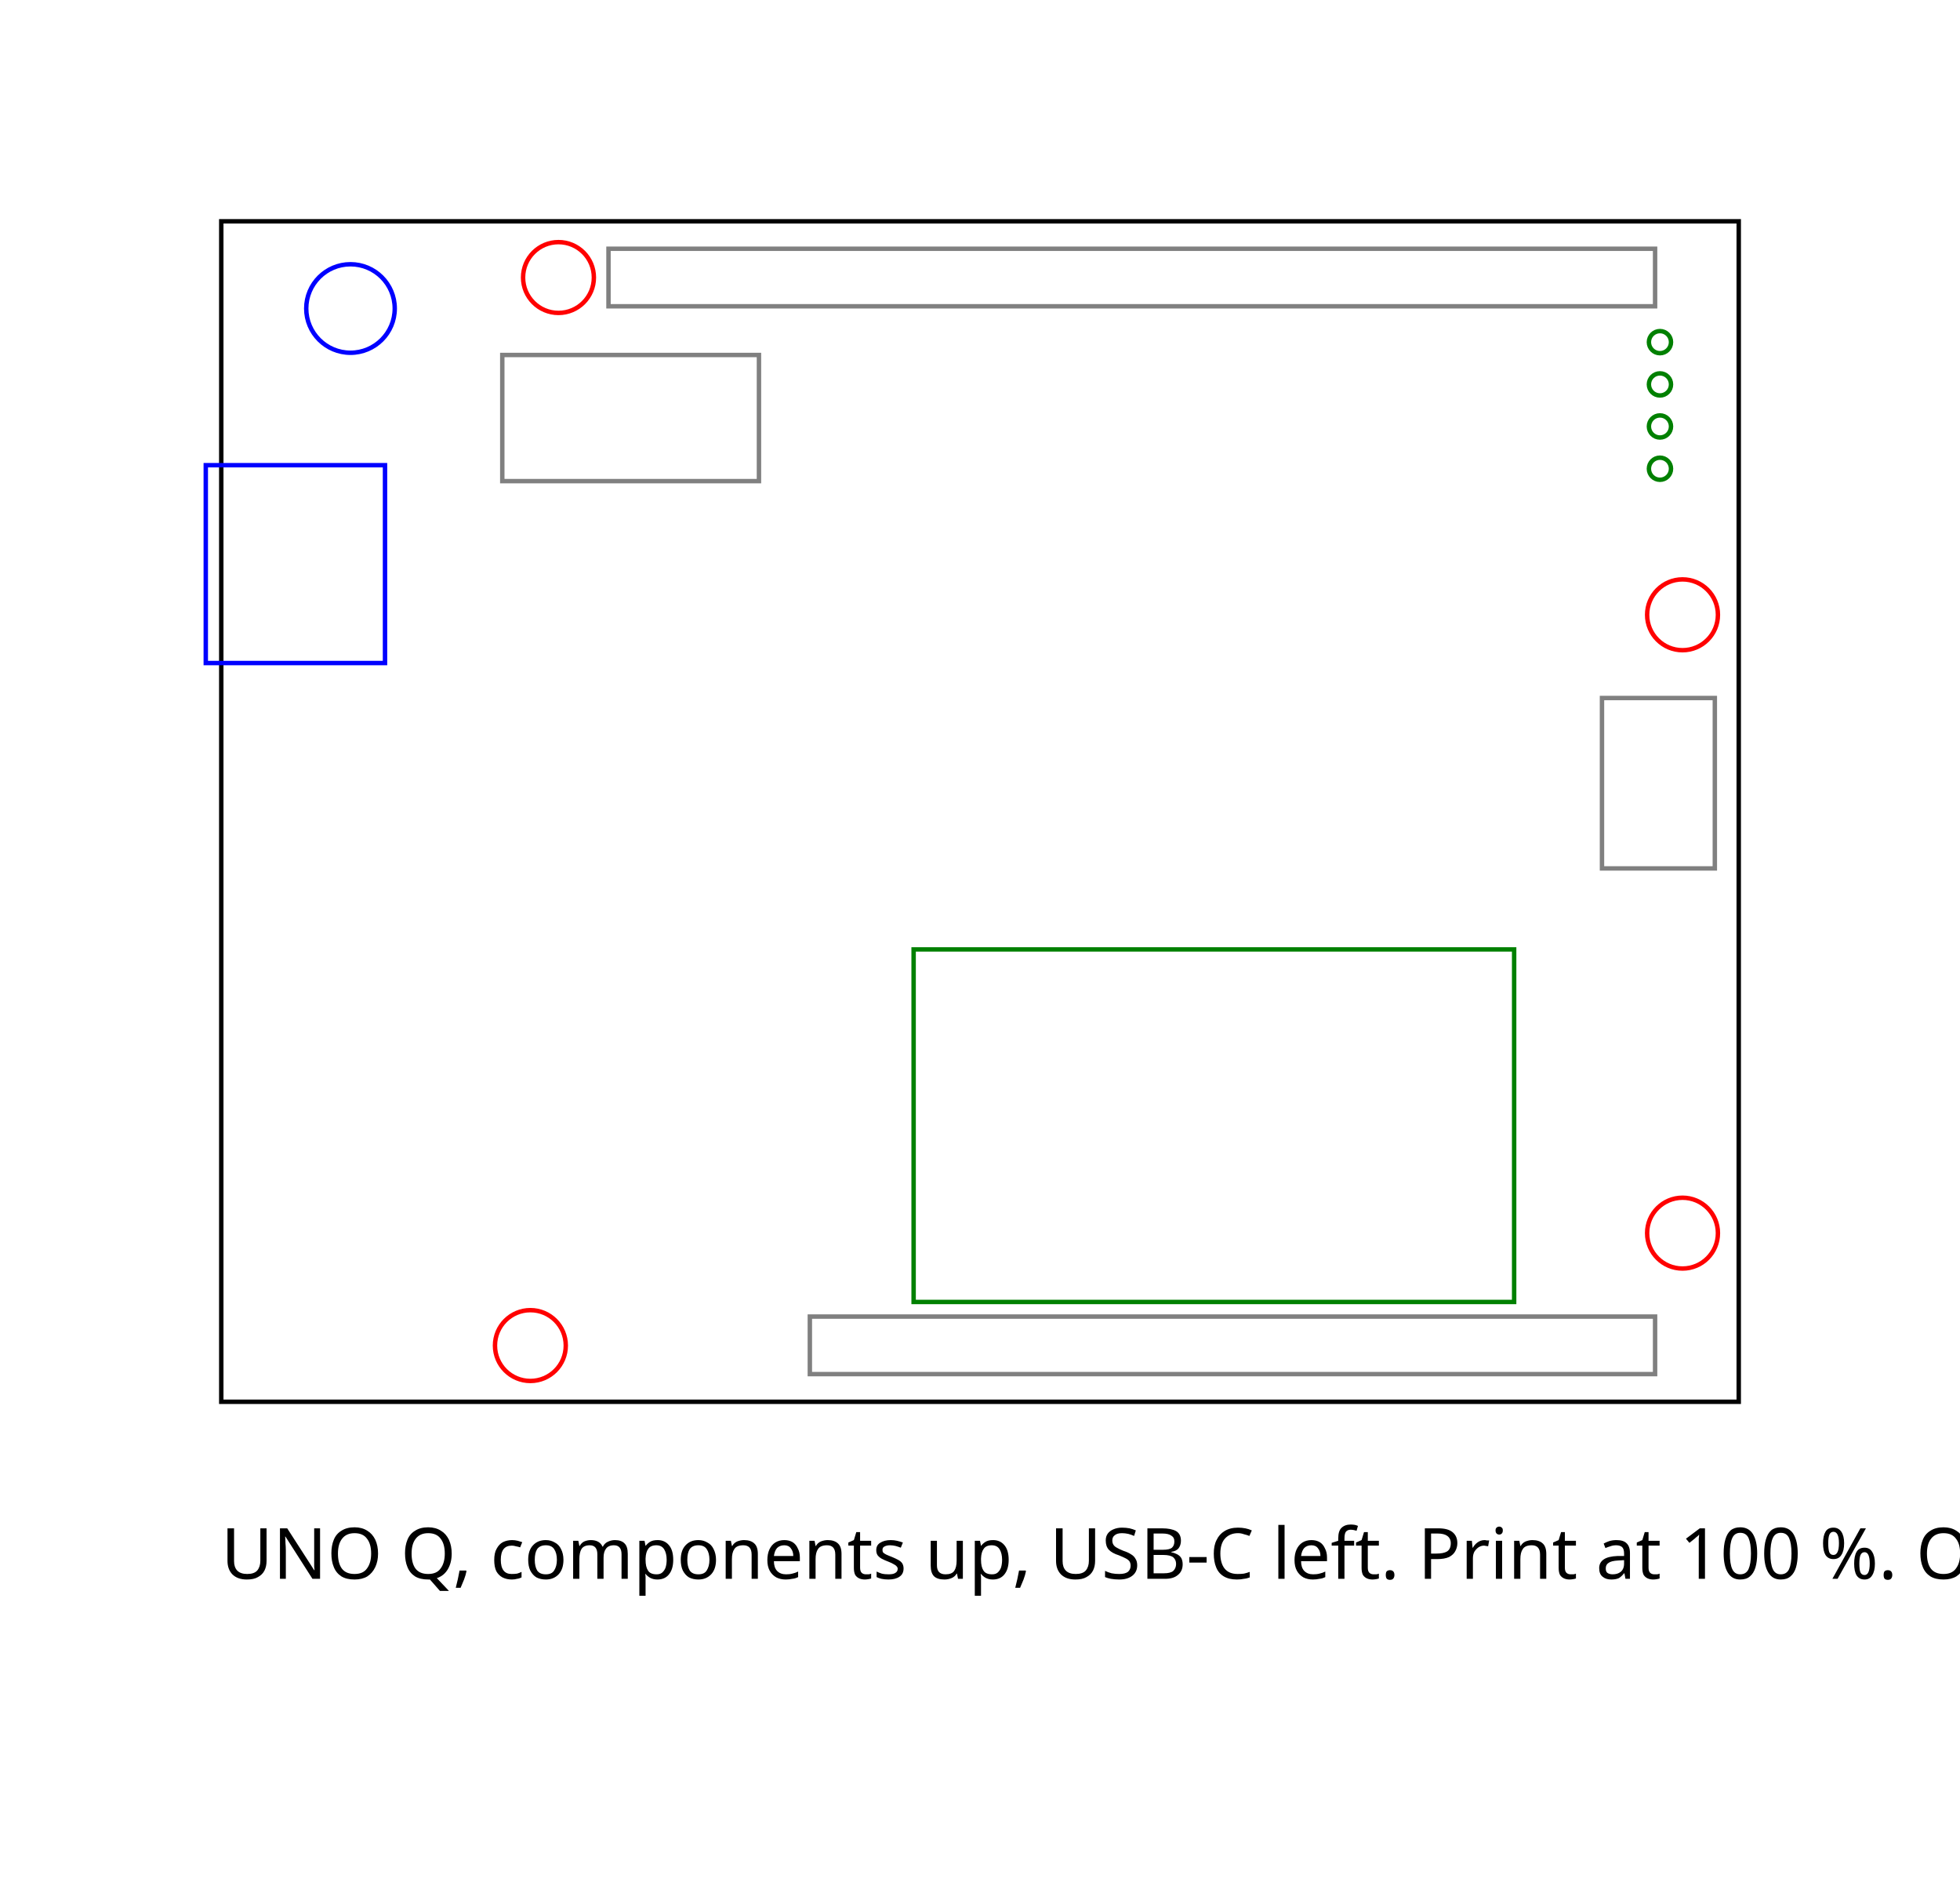
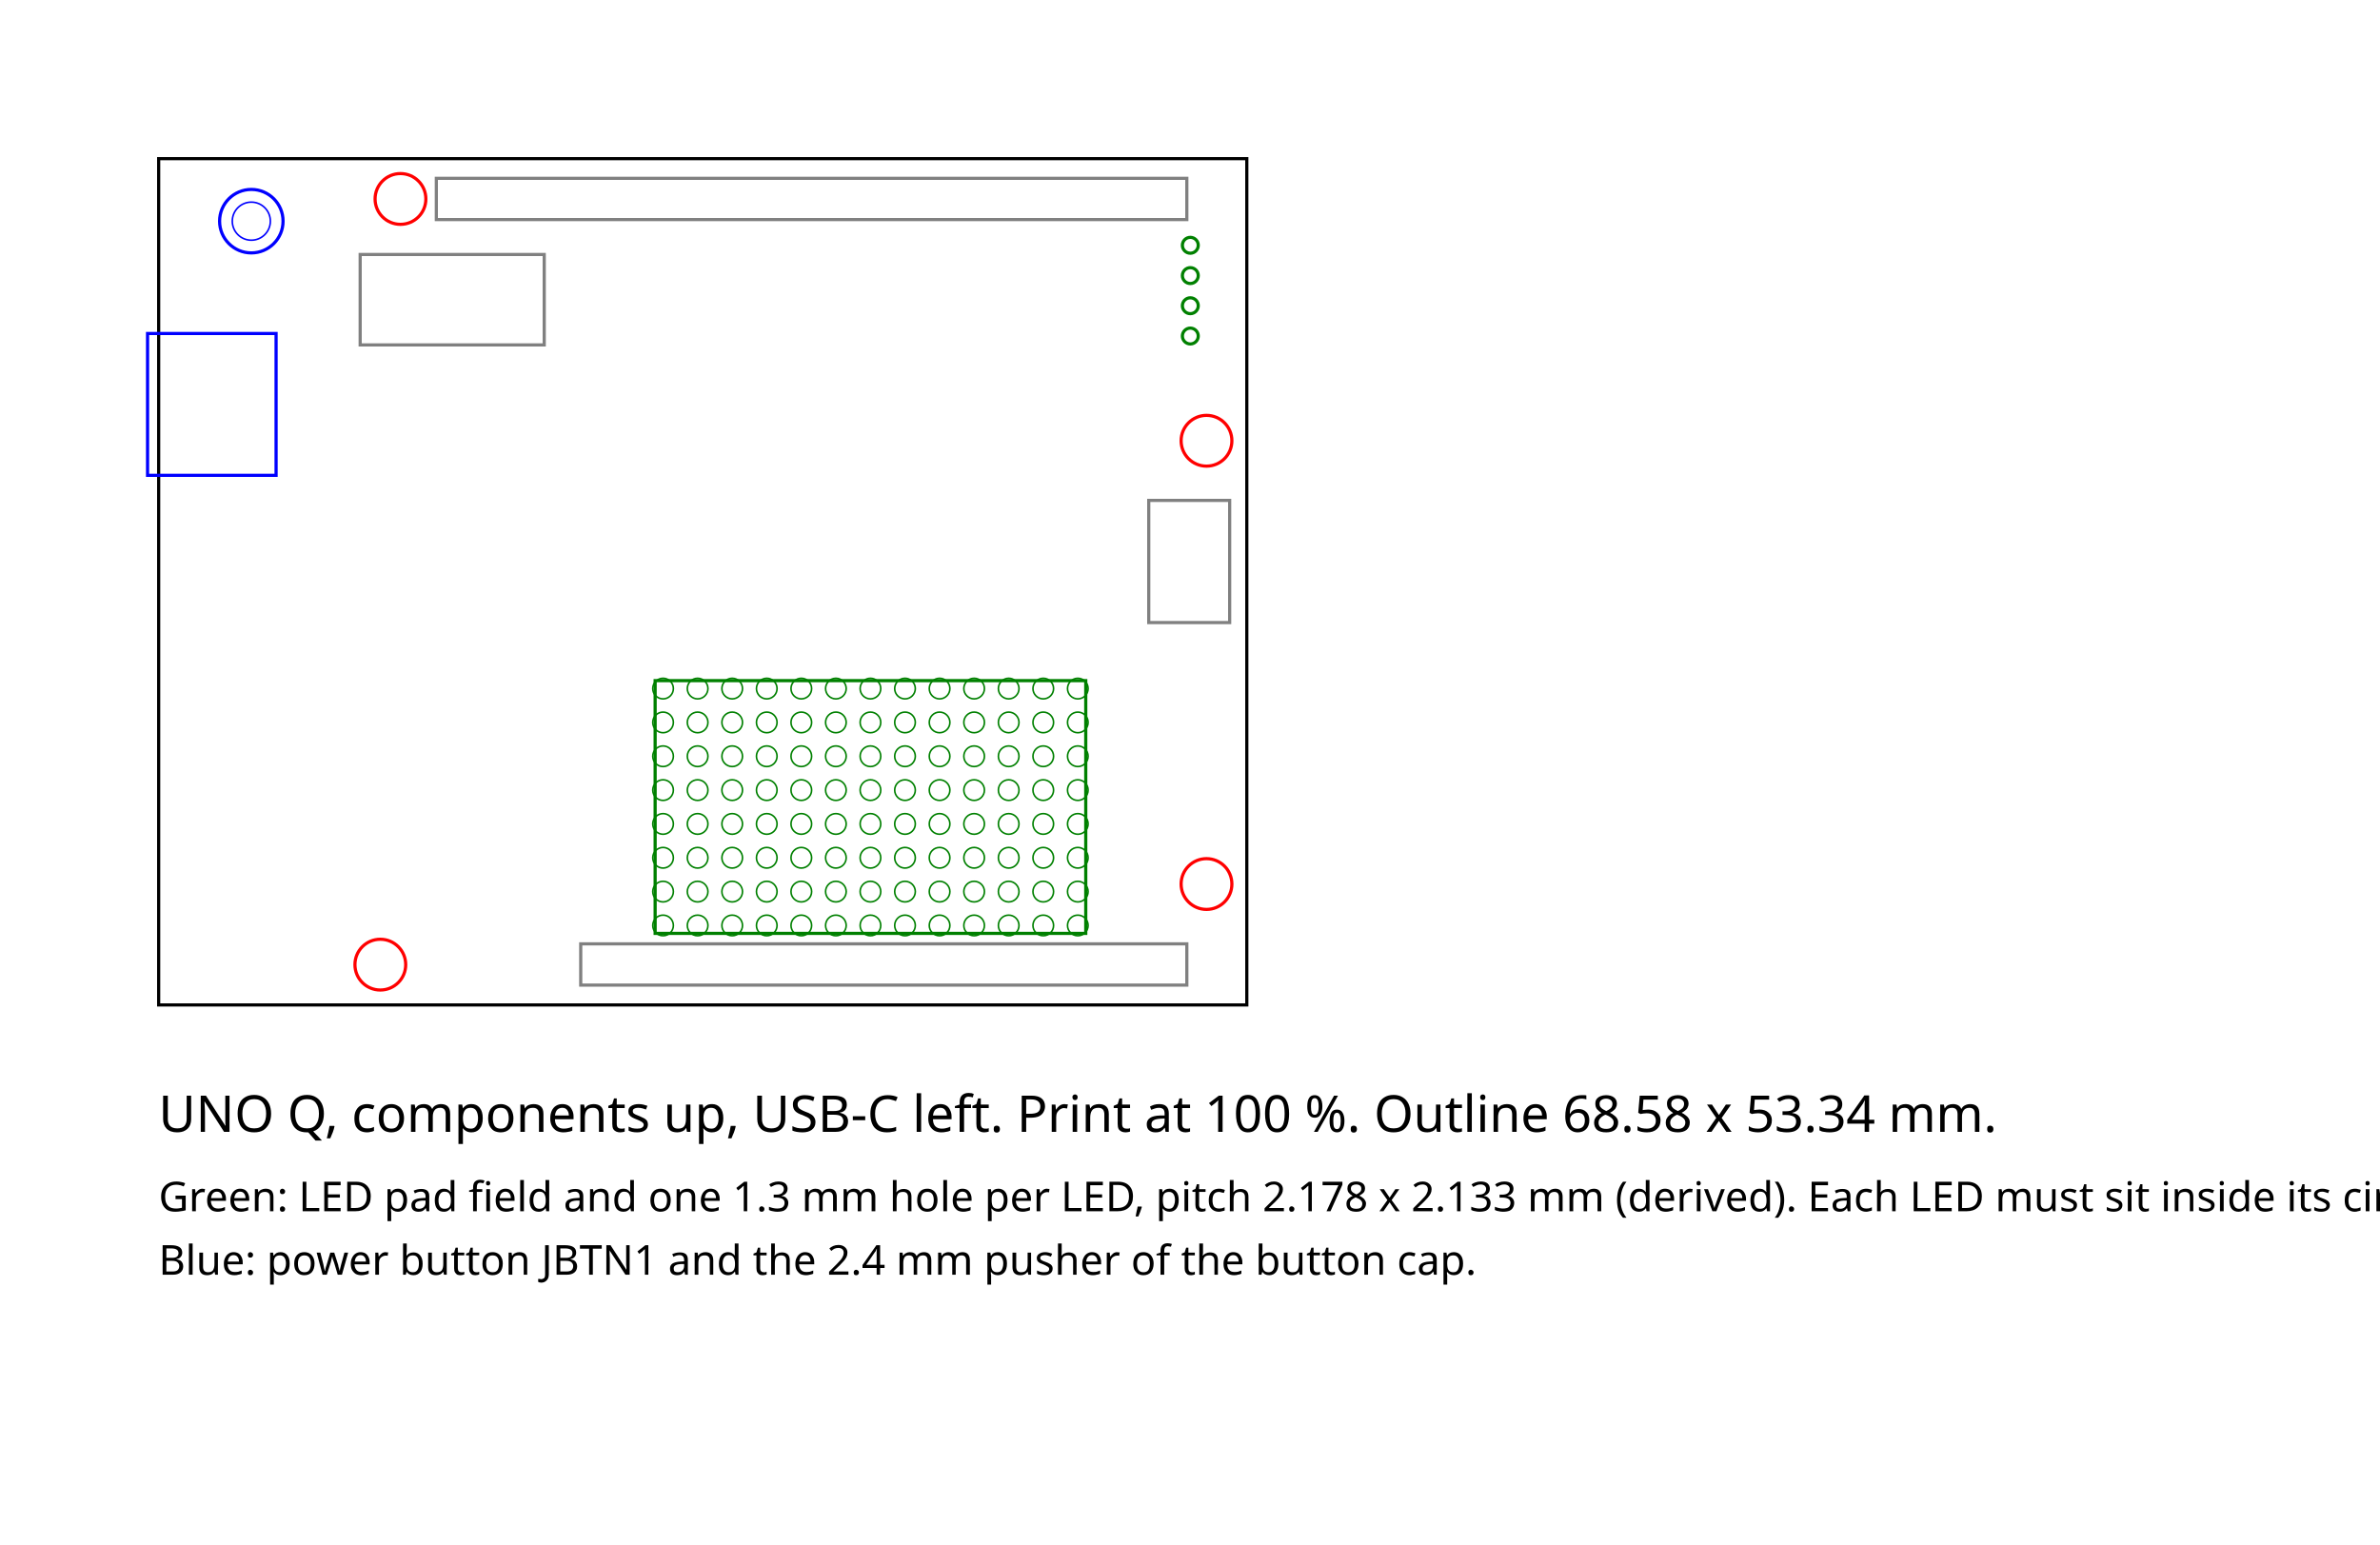
- <svg xmlns="http://www.w3.org/2000/svg" width="88.58mm" height="85.34mm" viewBox="0 0 88.58 85.34" font-family="sans-serif" fill="none" stroke-width="0.2">
+ <svg xmlns="http://www.w3.org/2000/svg" width="150mm" height="97.34mm" viewBox="0 0 150 97.34" font-family="sans-serif" fill="none" stroke-width="0.2">
  <rect x="10" y="10" width="68.58" height="53.34" stroke="black" />
  <circle cx="23.97" cy="60.8" r="1.6" stroke="red" />
  <circle cx="25.24" cy="12.54" r="1.6" stroke="red" />
  <circle cx="76.04" cy="55.72" r="1.6" stroke="red" />
  <circle cx="76.04" cy="27.78" r="1.6" stroke="red" />
  <rect x="27.5" y="11.24" width="47.3" height="2.6" stroke="gray" />
  <rect x="36.6" y="59.49" width="38.2" height="2.6" stroke="gray" />
  <rect x="72.4" y="31.54" width="5.1" height="7.7" stroke="gray" />
  <rect x="22.7" y="16.04" width="11.6" height="5.7" stroke="gray" />
  <rect x="41.29" y="42.9" width="27.14" height="15.93" stroke="green" />
+   <circle cx="41.790" cy="58.330" r="0.65" stroke="green" stroke-width="0.1" />
+   <circle cx="43.968" cy="58.330" r="0.65" stroke="green" stroke-width="0.1" />
+   <circle cx="46.147" cy="58.330" r="0.65" stroke="green" stroke-width="0.1" />
+   <circle cx="48.325" cy="58.330" r="0.65" stroke="green" stroke-width="0.1" />
+   <circle cx="50.503" cy="58.330" r="0.65" stroke="green" stroke-width="0.1" />
+   <circle cx="52.682" cy="58.330" r="0.65" stroke="green" stroke-width="0.1" />
+   <circle cx="54.860" cy="58.330" r="0.65" stroke="green" stroke-width="0.1" />
+   <circle cx="57.038" cy="58.330" r="0.65" stroke="green" stroke-width="0.1" />
+   <circle cx="59.217" cy="58.330" r="0.65" stroke="green" stroke-width="0.1" />
+   <circle cx="61.395" cy="58.330" r="0.65" stroke="green" stroke-width="0.1" />
+   <circle cx="63.573" cy="58.330" r="0.65" stroke="green" stroke-width="0.1" />
+   <circle cx="65.752" cy="58.330" r="0.65" stroke="green" stroke-width="0.1" />
+   <circle cx="67.930" cy="58.330" r="0.65" stroke="green" stroke-width="0.1" />
+   <circle cx="41.790" cy="56.197" r="0.65" stroke="green" stroke-width="0.1" />
+   <circle cx="43.968" cy="56.197" r="0.65" stroke="green" stroke-width="0.1" />
+   <circle cx="46.147" cy="56.197" r="0.65" stroke="green" stroke-width="0.1" />
+   <circle cx="48.325" cy="56.197" r="0.65" stroke="green" stroke-width="0.1" />
+   <circle cx="50.503" cy="56.197" r="0.65" stroke="green" stroke-width="0.1" />
+   <circle cx="52.682" cy="56.197" r="0.65" stroke="green" stroke-width="0.1" />
+   <circle cx="54.860" cy="56.197" r="0.65" stroke="green" stroke-width="0.1" />
+   <circle cx="57.038" cy="56.197" r="0.65" stroke="green" stroke-width="0.1" />
+   <circle cx="59.217" cy="56.197" r="0.65" stroke="green" stroke-width="0.1" />
+   <circle cx="61.395" cy="56.197" r="0.65" stroke="green" stroke-width="0.1" />
+   <circle cx="63.573" cy="56.197" r="0.65" stroke="green" stroke-width="0.1" />
+   <circle cx="65.752" cy="56.197" r="0.65" stroke="green" stroke-width="0.1" />
+   <circle cx="67.930" cy="56.197" r="0.65" stroke="green" stroke-width="0.1" />
+   <circle cx="41.790" cy="54.064" r="0.65" stroke="green" stroke-width="0.1" />
+   <circle cx="43.968" cy="54.064" r="0.65" stroke="green" stroke-width="0.1" />
+   <circle cx="46.147" cy="54.064" r="0.65" stroke="green" stroke-width="0.1" />
+   <circle cx="48.325" cy="54.064" r="0.65" stroke="green" stroke-width="0.1" />
+   <circle cx="50.503" cy="54.064" r="0.65" stroke="green" stroke-width="0.1" />
+   <circle cx="52.682" cy="54.064" r="0.65" stroke="green" stroke-width="0.1" />
+   <circle cx="54.860" cy="54.064" r="0.65" stroke="green" stroke-width="0.1" />
+   <circle cx="57.038" cy="54.064" r="0.65" stroke="green" stroke-width="0.1" />
+   <circle cx="59.217" cy="54.064" r="0.65" stroke="green" stroke-width="0.1" />
+   <circle cx="61.395" cy="54.064" r="0.65" stroke="green" stroke-width="0.1" />
+   <circle cx="63.573" cy="54.064" r="0.65" stroke="green" stroke-width="0.1" />
+   <circle cx="65.752" cy="54.064" r="0.65" stroke="green" stroke-width="0.1" />
+   <circle cx="67.930" cy="54.064" r="0.65" stroke="green" stroke-width="0.1" />
+   <circle cx="41.790" cy="51.931" r="0.65" stroke="green" stroke-width="0.1" />
+   <circle cx="43.968" cy="51.931" r="0.65" stroke="green" stroke-width="0.1" />
+   <circle cx="46.147" cy="51.931" r="0.65" stroke="green" stroke-width="0.1" />
+   <circle cx="48.325" cy="51.931" r="0.65" stroke="green" stroke-width="0.1" />
+   <circle cx="50.503" cy="51.931" r="0.65" stroke="green" stroke-width="0.1" />
+   <circle cx="52.682" cy="51.931" r="0.65" stroke="green" stroke-width="0.1" />
+   <circle cx="54.860" cy="51.931" r="0.65" stroke="green" stroke-width="0.1" />
+   <circle cx="57.038" cy="51.931" r="0.65" stroke="green" stroke-width="0.1" />
+   <circle cx="59.217" cy="51.931" r="0.65" stroke="green" stroke-width="0.1" />
+   <circle cx="61.395" cy="51.931" r="0.65" stroke="green" stroke-width="0.1" />
+   <circle cx="63.573" cy="51.931" r="0.65" stroke="green" stroke-width="0.1" />
+   <circle cx="65.752" cy="51.931" r="0.65" stroke="green" stroke-width="0.1" />
+   <circle cx="67.930" cy="51.931" r="0.65" stroke="green" stroke-width="0.1" />
+   <circle cx="41.790" cy="49.799" r="0.65" stroke="green" stroke-width="0.1" />
+   <circle cx="43.968" cy="49.799" r="0.65" stroke="green" stroke-width="0.1" />
+   <circle cx="46.147" cy="49.799" r="0.65" stroke="green" stroke-width="0.1" />
+   <circle cx="48.325" cy="49.799" r="0.65" stroke="green" stroke-width="0.1" />
+   <circle cx="50.503" cy="49.799" r="0.65" stroke="green" stroke-width="0.1" />
+   <circle cx="52.682" cy="49.799" r="0.65" stroke="green" stroke-width="0.1" />
+   <circle cx="54.860" cy="49.799" r="0.65" stroke="green" stroke-width="0.1" />
+   <circle cx="57.038" cy="49.799" r="0.65" stroke="green" stroke-width="0.1" />
+   <circle cx="59.217" cy="49.799" r="0.65" stroke="green" stroke-width="0.1" />
+   <circle cx="61.395" cy="49.799" r="0.65" stroke="green" stroke-width="0.1" />
+   <circle cx="63.573" cy="49.799" r="0.65" stroke="green" stroke-width="0.1" />
+   <circle cx="65.752" cy="49.799" r="0.65" stroke="green" stroke-width="0.1" />
+   <circle cx="67.930" cy="49.799" r="0.65" stroke="green" stroke-width="0.1" />
+   <circle cx="41.790" cy="47.666" r="0.65" stroke="green" stroke-width="0.1" />
+   <circle cx="43.968" cy="47.666" r="0.65" stroke="green" stroke-width="0.1" />
+   <circle cx="46.147" cy="47.666" r="0.65" stroke="green" stroke-width="0.1" />
+   <circle cx="48.325" cy="47.666" r="0.65" stroke="green" stroke-width="0.1" />
+   <circle cx="50.503" cy="47.666" r="0.65" stroke="green" stroke-width="0.1" />
+   <circle cx="52.682" cy="47.666" r="0.65" stroke="green" stroke-width="0.1" />
+   <circle cx="54.860" cy="47.666" r="0.65" stroke="green" stroke-width="0.1" />
+   <circle cx="57.038" cy="47.666" r="0.65" stroke="green" stroke-width="0.1" />
+   <circle cx="59.217" cy="47.666" r="0.65" stroke="green" stroke-width="0.1" />
+   <circle cx="61.395" cy="47.666" r="0.65" stroke="green" stroke-width="0.1" />
+   <circle cx="63.573" cy="47.666" r="0.65" stroke="green" stroke-width="0.1" />
+   <circle cx="65.752" cy="47.666" r="0.65" stroke="green" stroke-width="0.1" />
+   <circle cx="67.930" cy="47.666" r="0.65" stroke="green" stroke-width="0.1" />
+   <circle cx="41.790" cy="45.533" r="0.65" stroke="green" stroke-width="0.1" />
+   <circle cx="43.968" cy="45.533" r="0.65" stroke="green" stroke-width="0.1" />
+   <circle cx="46.147" cy="45.533" r="0.65" stroke="green" stroke-width="0.1" />
+   <circle cx="48.325" cy="45.533" r="0.65" stroke="green" stroke-width="0.1" />
+   <circle cx="50.503" cy="45.533" r="0.65" stroke="green" stroke-width="0.1" />
+   <circle cx="52.682" cy="45.533" r="0.65" stroke="green" stroke-width="0.1" />
+   <circle cx="54.860" cy="45.533" r="0.65" stroke="green" stroke-width="0.1" />
+   <circle cx="57.038" cy="45.533" r="0.65" stroke="green" stroke-width="0.1" />
+   <circle cx="59.217" cy="45.533" r="0.65" stroke="green" stroke-width="0.1" />
+   <circle cx="61.395" cy="45.533" r="0.65" stroke="green" stroke-width="0.1" />
+   <circle cx="63.573" cy="45.533" r="0.65" stroke="green" stroke-width="0.1" />
+   <circle cx="65.752" cy="45.533" r="0.65" stroke="green" stroke-width="0.1" />
+   <circle cx="67.930" cy="45.533" r="0.65" stroke="green" stroke-width="0.1" />
+   <circle cx="41.790" cy="43.400" r="0.65" stroke="green" stroke-width="0.1" />
+   <circle cx="43.968" cy="43.400" r="0.65" stroke="green" stroke-width="0.1" />
+   <circle cx="46.147" cy="43.400" r="0.65" stroke="green" stroke-width="0.1" />
+   <circle cx="48.325" cy="43.400" r="0.65" stroke="green" stroke-width="0.1" />
+   <circle cx="50.503" cy="43.400" r="0.65" stroke="green" stroke-width="0.1" />
+   <circle cx="52.682" cy="43.400" r="0.65" stroke="green" stroke-width="0.1" />
+   <circle cx="54.860" cy="43.400" r="0.65" stroke="green" stroke-width="0.1" />
+   <circle cx="57.038" cy="43.400" r="0.65" stroke="green" stroke-width="0.1" />
+   <circle cx="59.217" cy="43.400" r="0.65" stroke="green" stroke-width="0.1" />
+   <circle cx="61.395" cy="43.400" r="0.65" stroke="green" stroke-width="0.1" />
+   <circle cx="63.573" cy="43.400" r="0.65" stroke="green" stroke-width="0.1" />
+   <circle cx="65.752" cy="43.400" r="0.65" stroke="green" stroke-width="0.1" />
+   <circle cx="67.930" cy="43.400" r="0.65" stroke="green" stroke-width="0.1" />
  <rect x="9.3" y="21.02" width="8.1" height="8.94" stroke="blue" />
  <circle cx="15.84" cy="13.94" r="2" stroke="blue" />
+   <circle cx="15.84" cy="13.94" r="1.2" stroke="blue" stroke-width="0.1" />
  <circle cx="75.02" cy="21.18" r="0.5" stroke="green" />
  <circle cx="75.02" cy="19.27" r="0.5" stroke="green" />
  <circle cx="75.02" cy="17.37" r="0.5" stroke="green" />
  <circle cx="75.02" cy="15.46" r="0.5" stroke="green" />
  <text x="10" y="71.34" font-size="3.2" fill="black">UNO Q, components up, USB-C left. Print at 100 %. Outline 68.58 x 53.34 mm.</text>
+   <text x="10" y="76.34" font-size="2.6" fill="black">Green: LED pad field and one 1.3 mm hole per LED, pitch 2.178 x 2.133 mm (derived). Each LED must sit inside its circle.</text>
+   <text x="10" y="80.34" font-size="2.6" fill="black">Blue: power button JBTN1 and the 2.4 mm pusher of the button cap.</text>
</svg>
